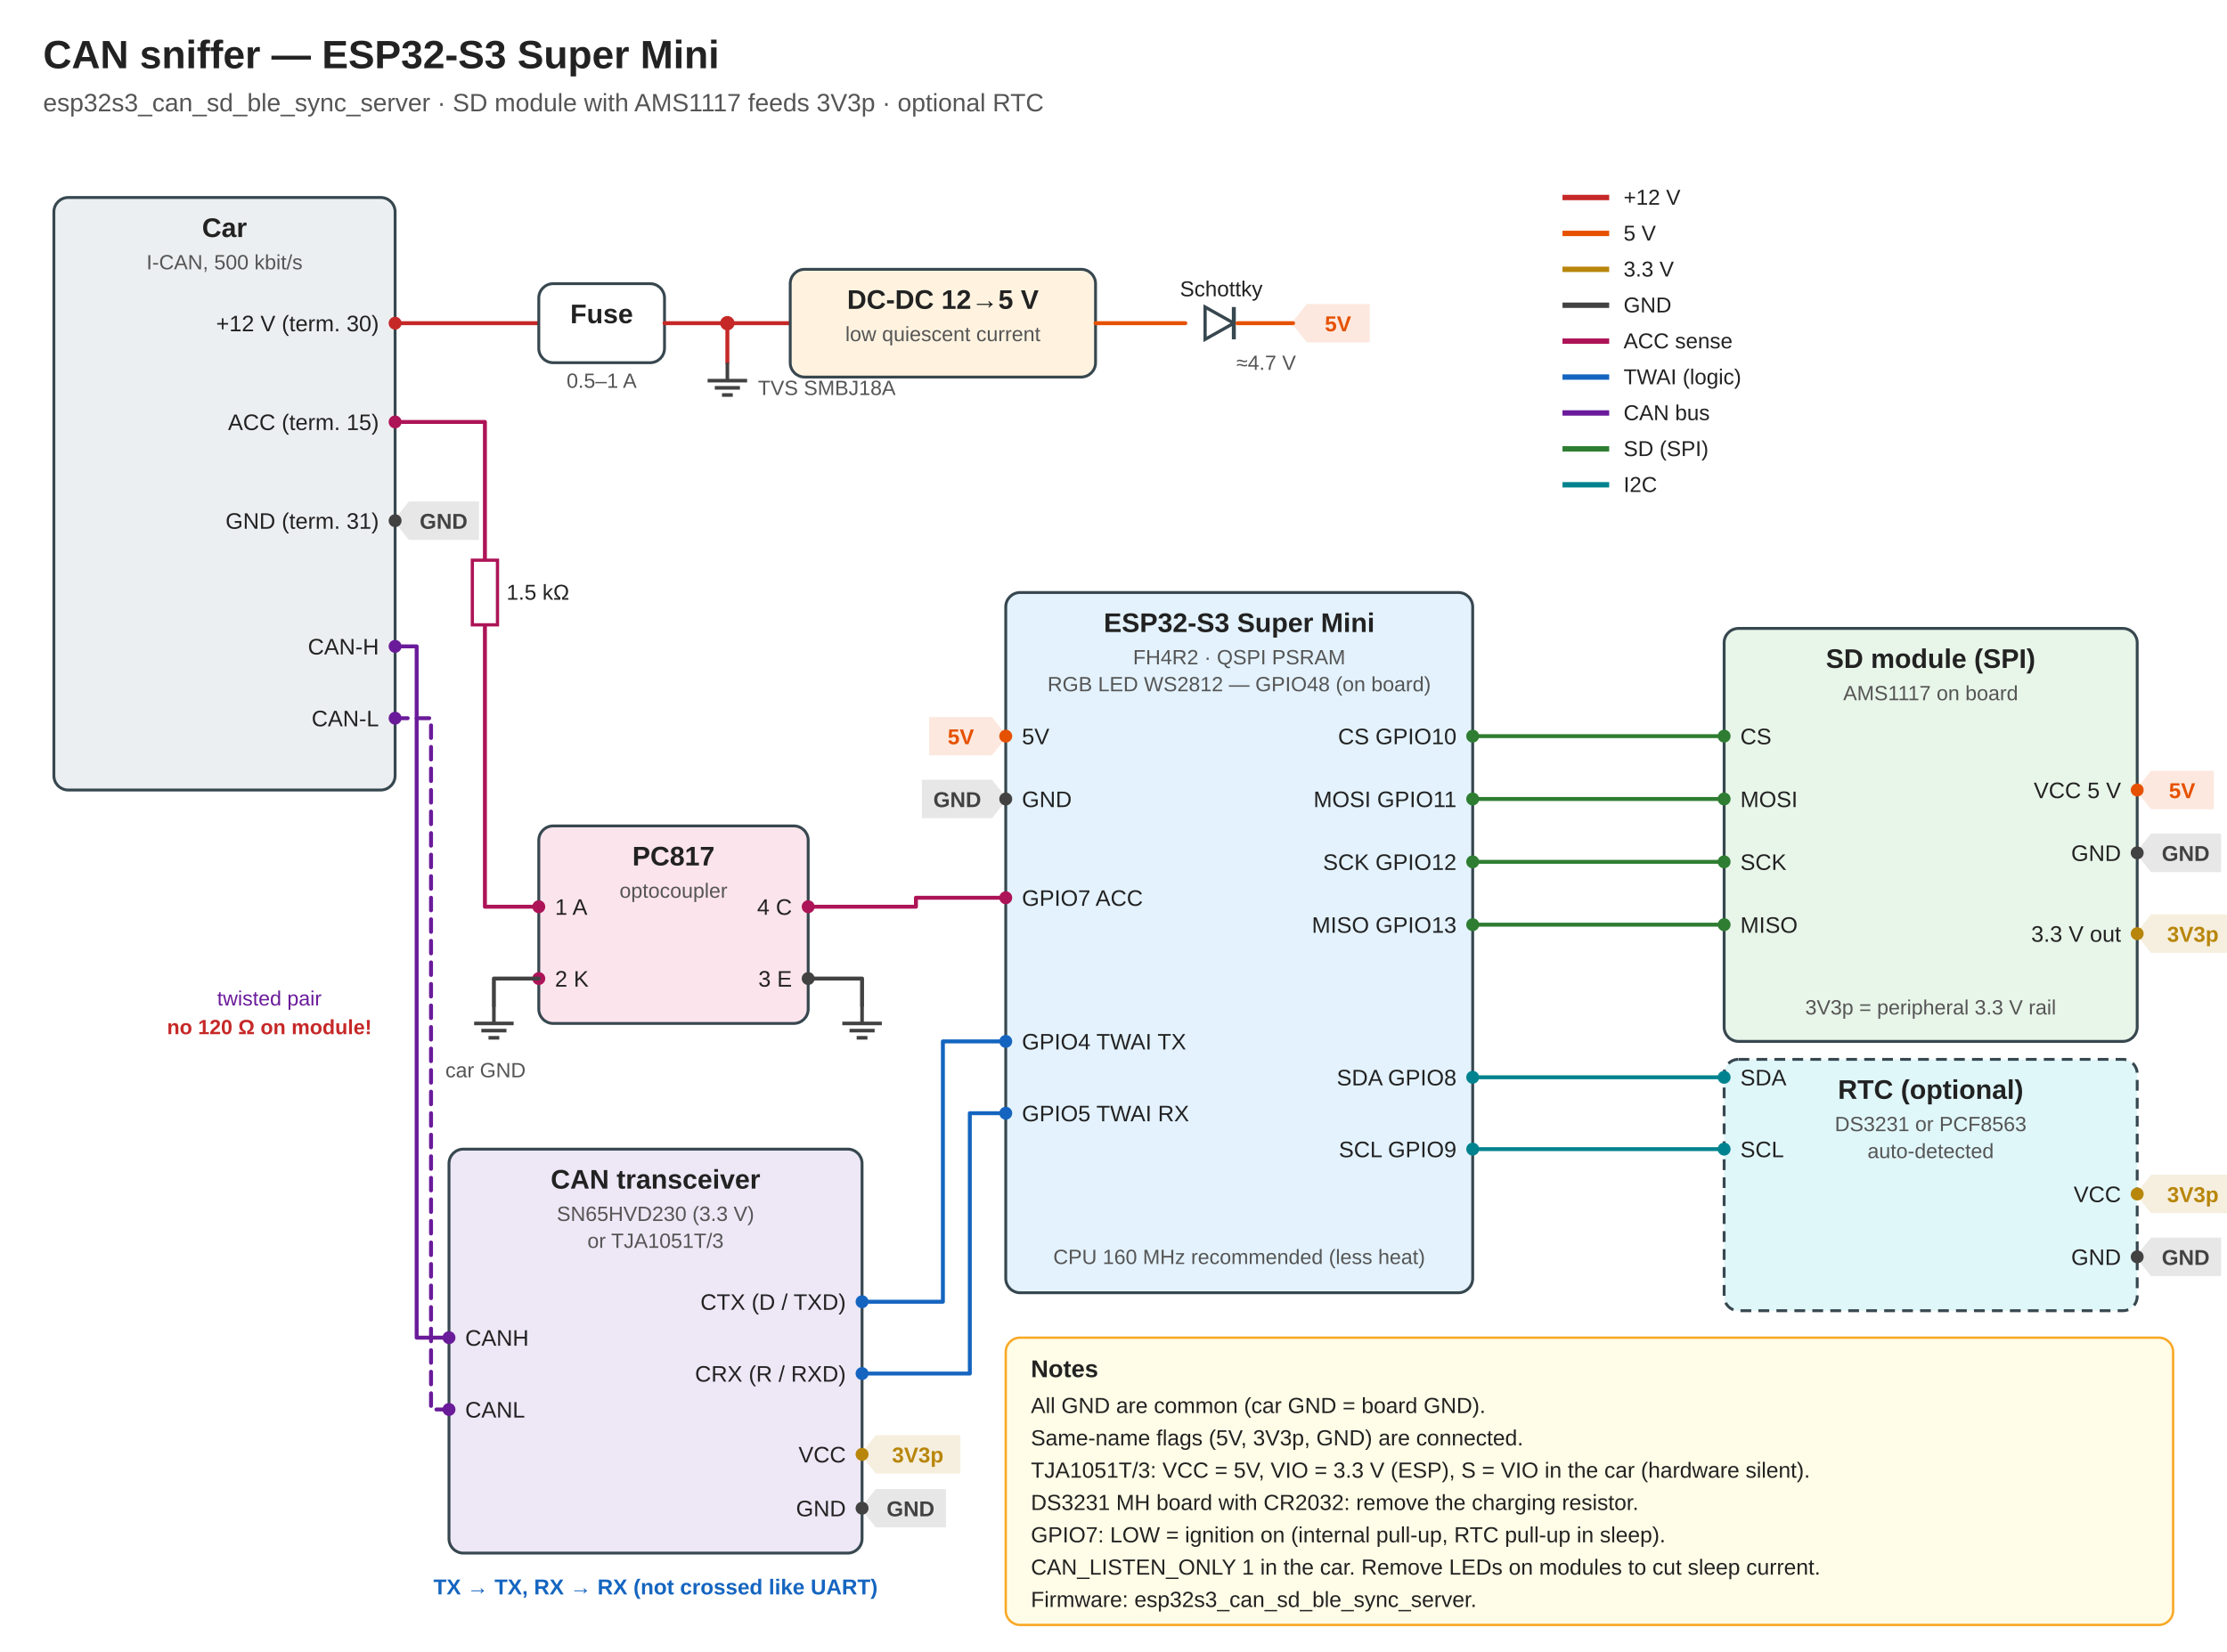
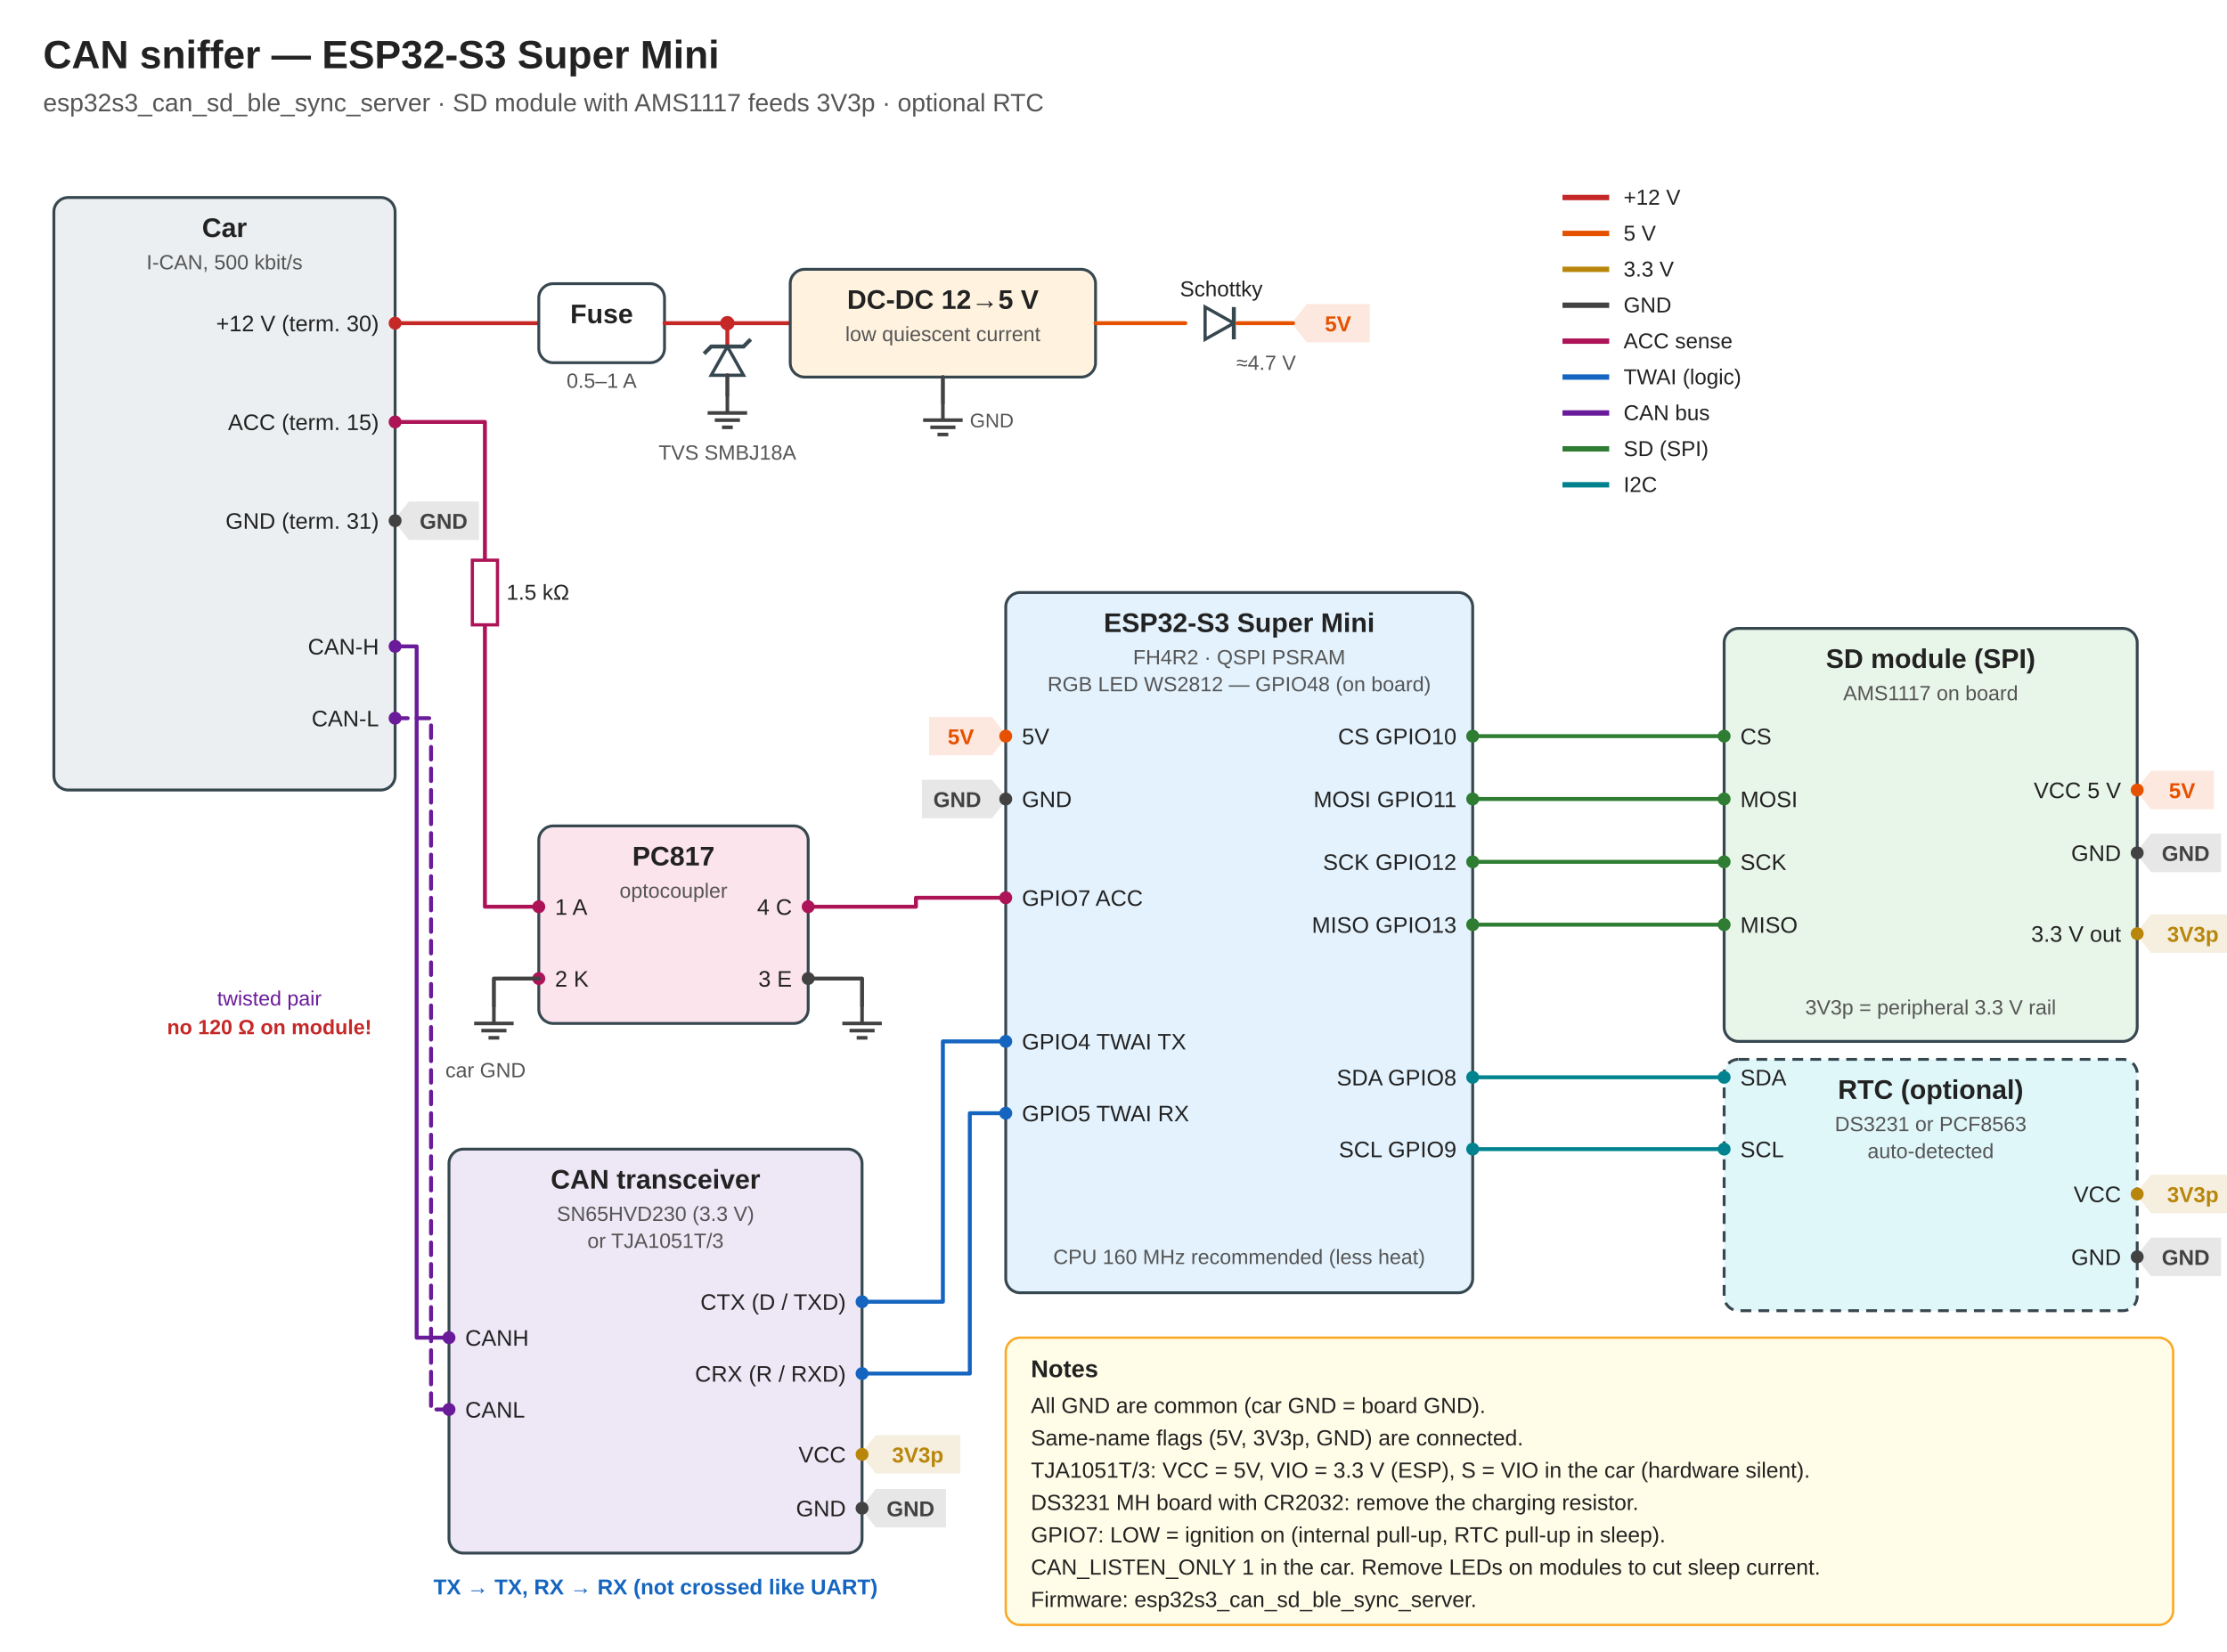
<svg xmlns="http://www.w3.org/2000/svg" width="1240" height="920" viewBox="0 0 1240 920">
  <rect x="0" y="0" width="1240" height="920" fill="#ffffff" />
  <text x="24" y="38" font-family="Segoe UI, Arial, sans-serif" font-size="22" fill="#222" text-anchor="start" font-weight="bold">CAN sniffer — ESP32-S3 Super Mini</text>
  <text x="24" y="62" font-family="Segoe UI, Arial, sans-serif" font-size="14" fill="#555" text-anchor="start" font-weight="normal">esp32s3_can_sd_ble_sync_server · SD module with AMS1117 feeds 3V3p · optional RTC</text>
  <rect x="30" y="110" width="190" height="330" rx="8" fill="#eceff1" stroke="#37474f" stroke-width="1.6" />
  <text x="125.0" y="132" font-family="Segoe UI, Arial, sans-serif" font-size="15" fill="#222" text-anchor="middle" font-weight="bold">Car</text>
  <text x="125.0" y="150" font-family="Segoe UI, Arial, sans-serif" font-size="11.5" fill="#555" text-anchor="middle" font-weight="normal">I-CAN, 500 kbit/s</text>
  <circle cx="220" cy="180" r="3.6" fill="#c62828" />
  <text x="211" y="184.5" font-family="Segoe UI, Arial, sans-serif" font-size="12.5" fill="#222" text-anchor="end" font-weight="normal">+12 V (term. 30)</text>
  <circle cx="220" cy="235" r="3.6" fill="#ad1457" />
  <text x="211" y="239.5" font-family="Segoe UI, Arial, sans-serif" font-size="12.5" fill="#222" text-anchor="end" font-weight="normal">ACC (term. 15)</text>
  <circle cx="220" cy="290" r="3.6" fill="#424242" />
  <text x="211" y="294.5" font-family="Segoe UI, Arial, sans-serif" font-size="12.5" fill="#222" text-anchor="end" font-weight="normal">GND (term. 31)</text>
  <circle cx="220" cy="360" r="3.6" fill="#6a1b9a" />
  <text x="211" y="364.5" font-family="Segoe UI, Arial, sans-serif" font-size="12.5" fill="#222" text-anchor="end" font-weight="normal">CAN-H</text>
  <circle cx="220" cy="400" r="3.6" fill="#6a1b9a" />
  <text x="211" y="404.5" font-family="Segoe UI, Arial, sans-serif" font-size="12.5" fill="#222" text-anchor="end" font-weight="normal">CAN-L</text>
  <polygon points="220,290 228,280 266,280 266,300 228,300" fill="#424242" opacity="0.13" stroke="#424242" stroke-width="1.4" />
  <text x="247.0" y="294.5" font-family="Segoe UI, Arial, sans-serif" font-size="12" fill="#424242" text-anchor="middle" font-weight="bold">GND</text>
  <polyline points="220,180 300,180" fill="none" stroke="#c62828" stroke-width="2.2" stroke-linejoin="round" stroke-linecap="round" />
  <rect x="300" y="158" width="70" height="44" rx="8" fill="#fff" stroke="#37474f" stroke-width="1.6" />
  <text x="335.0" y="180" font-family="Segoe UI, Arial, sans-serif" font-size="15" fill="#222" text-anchor="middle" font-weight="bold">Fuse</text>
  <text x="335" y="216" font-family="Segoe UI, Arial, sans-serif" font-size="11.5" fill="#555" text-anchor="middle" font-weight="normal">0.5–1 A</text>
  <polyline points="370,180 440,180" fill="none" stroke="#c62828" stroke-width="2.2" stroke-linejoin="round" stroke-linecap="round" />
  <circle cx="405" cy="180" r="4" fill="#c62828" />
-   <polyline points="405,180 405,202" fill="none" stroke="#c62828" stroke-width="2.2" stroke-linejoin="round" stroke-linecap="round" />
-   <line x1="405" y1="202" x2="405" y2="212" stroke="#424242" stroke-width="2" />
-   <line x1="394" y1="212" x2="416" y2="212" stroke="#424242" stroke-width="2" />
-   <line x1="398" y1="216" x2="412" y2="216" stroke="#424242" stroke-width="2" />
-   <line x1="402" y1="220" x2="408" y2="220" stroke="#424242" stroke-width="2" />
-   <text x="422" y="220" font-family="Segoe UI, Arial, sans-serif" font-size="11.5" fill="#555" text-anchor="start" font-weight="normal">TVS SMBJ18A</text>
+   <polyline points="405,180 405,192" fill="none" stroke="#c62828" stroke-width="2.2" stroke-linejoin="round" stroke-linecap="round" />
+   <polygon points="396,209 414,209 405,193" fill="#fff" stroke="#37474f" stroke-width="1.8" />
+   <polyline points="392,197 396,193 414,193 418,189" fill="none" stroke="#37474f" stroke-width="2.2" />
+   <polyline points="405,209 405,220" fill="none" stroke="#424242" stroke-width="2.2" stroke-linejoin="round" stroke-linecap="round" />
+   <line x1="405" y1="220" x2="405" y2="230" stroke="#424242" stroke-width="2" />
+   <line x1="394" y1="230" x2="416" y2="230" stroke="#424242" stroke-width="2" />
+   <line x1="398" y1="234" x2="412" y2="234" stroke="#424242" stroke-width="2" />
+   <line x1="402" y1="238" x2="408" y2="238" stroke="#424242" stroke-width="2" />
+   <text x="405" y="256" font-family="Segoe UI, Arial, sans-serif" font-size="11.5" fill="#555" text-anchor="middle" font-weight="normal">TVS SMBJ18A</text>
  <rect x="440" y="150" width="170" height="60" rx="8" fill="#fff3e0" stroke="#37474f" stroke-width="1.6" />
  <text x="525.0" y="172" font-family="Segoe UI, Arial, sans-serif" font-size="15" fill="#222" text-anchor="middle" font-weight="bold">DC-DC 12→5 V</text>
  <text x="525.0" y="190" font-family="Segoe UI, Arial, sans-serif" font-size="11.5" fill="#555" text-anchor="middle" font-weight="normal">low quiescent current</text>
+   <polyline points="525,210 525,224" fill="none" stroke="#424242" stroke-width="2.2" stroke-linejoin="round" stroke-linecap="round" />
+   <line x1="525" y1="224" x2="525" y2="234" stroke="#424242" stroke-width="2" />
+   <line x1="514" y1="234" x2="536" y2="234" stroke="#424242" stroke-width="2" />
+   <line x1="518" y1="238" x2="532" y2="238" stroke="#424242" stroke-width="2" />
+   <line x1="522" y1="242" x2="528" y2="242" stroke="#424242" stroke-width="2" />
+   <text x="540" y="238" font-family="Segoe UI, Arial, sans-serif" font-size="11" fill="#555" text-anchor="start" font-weight="normal">GND</text>
  <polyline points="610,180 660,180" fill="none" stroke="#e65100" stroke-width="2.2" stroke-linejoin="round" stroke-linecap="round" />
  <polygon points="671,171 671,189 687,180" fill="#fff" stroke="#37474f" stroke-width="1.8" />
  <line x1="687" y1="171" x2="687" y2="189" stroke="#37474f" stroke-width="2.2" />
  <text x="680" y="165" font-family="Segoe UI, Arial, sans-serif" font-size="12" fill="#222" text-anchor="middle" font-weight="normal">Schottky</text>
  <polyline points="689,180 720,180" fill="none" stroke="#e65100" stroke-width="2.2" stroke-linejoin="round" stroke-linecap="round" />
  <text x="705" y="206" font-family="Segoe UI, Arial, sans-serif" font-size="11.5" fill="#555" text-anchor="middle" font-weight="normal">≈4.7 V</text>
  <polygon points="720,180 728,170 762,170 762,190 728,190" fill="#e65100" opacity="0.13" stroke="#e65100" stroke-width="1.4" />
  <text x="745.0" y="184.5" font-family="Segoe UI, Arial, sans-serif" font-size="12" fill="#e65100" text-anchor="middle" font-weight="bold">5V</text>
  <rect x="560" y="330" width="260" height="390" rx="8" fill="#e3f2fd" stroke="#37474f" stroke-width="1.6" />
  <text x="690.0" y="352" font-family="Segoe UI, Arial, sans-serif" font-size="15" fill="#222" text-anchor="middle" font-weight="bold">ESP32-S3 Super Mini</text>
  <text x="690.0" y="370" font-family="Segoe UI, Arial, sans-serif" font-size="11.5" fill="#555" text-anchor="middle" font-weight="normal">FH4R2 · QSPI PSRAM</text>
  <text x="690.0" y="385" font-family="Segoe UI, Arial, sans-serif" font-size="11.5" fill="#555" text-anchor="middle" font-weight="normal">RGB LED WS2812 — GPIO48 (on board)</text>
  <circle cx="560" cy="410" r="3.6" fill="#e65100" />
  <text x="569" y="414.5" font-family="Segoe UI, Arial, sans-serif" font-size="12.5" fill="#222" text-anchor="start" font-weight="normal">5V</text>
  <polygon points="560,410 552,400 518,400 518,420 552,420" fill="#e65100" opacity="0.13" stroke="#e65100" stroke-width="1.4" />
  <text x="535.0" y="414.5" font-family="Segoe UI, Arial, sans-serif" font-size="12" fill="#e65100" text-anchor="middle" font-weight="bold">5V</text>
  <circle cx="560" cy="445" r="3.6" fill="#424242" />
  <text x="569" y="449.5" font-family="Segoe UI, Arial, sans-serif" font-size="12.5" fill="#222" text-anchor="start" font-weight="normal">GND</text>
  <polygon points="560,445 552,435 514,435 514,455 552,455" fill="#424242" opacity="0.13" stroke="#424242" stroke-width="1.4" />
  <text x="533.0" y="449.5" font-family="Segoe UI, Arial, sans-serif" font-size="12" fill="#424242" text-anchor="middle" font-weight="bold">GND</text>
  <circle cx="560" cy="500" r="3.6" fill="#ad1457" />
  <text x="569" y="504.5" font-family="Segoe UI, Arial, sans-serif" font-size="12.5" fill="#222" text-anchor="start" font-weight="normal">GPIO7  ACC</text>
  <circle cx="560" cy="580" r="3.6" fill="#1565c0" />
  <text x="569" y="584.5" font-family="Segoe UI, Arial, sans-serif" font-size="12.5" fill="#222" text-anchor="start" font-weight="normal">GPIO4  TWAI TX</text>
  <circle cx="560" cy="620" r="3.6" fill="#1565c0" />
  <text x="569" y="624.5" font-family="Segoe UI, Arial, sans-serif" font-size="12.5" fill="#222" text-anchor="start" font-weight="normal">GPIO5  TWAI RX</text>
  <circle cx="820" cy="410" r="3.6" fill="#2e7d32" />
  <text x="811" y="414.5" font-family="Segoe UI, Arial, sans-serif" font-size="12.5" fill="#222" text-anchor="end" font-weight="normal">CS  GPIO10</text>
  <circle cx="820" cy="445" r="3.6" fill="#2e7d32" />
  <text x="811" y="449.5" font-family="Segoe UI, Arial, sans-serif" font-size="12.5" fill="#222" text-anchor="end" font-weight="normal">MOSI  GPIO11</text>
  <circle cx="820" cy="480" r="3.6" fill="#2e7d32" />
  <text x="811" y="484.5" font-family="Segoe UI, Arial, sans-serif" font-size="12.5" fill="#222" text-anchor="end" font-weight="normal">SCK  GPIO12</text>
  <circle cx="820" cy="515" r="3.6" fill="#2e7d32" />
  <text x="811" y="519.5" font-family="Segoe UI, Arial, sans-serif" font-size="12.5" fill="#222" text-anchor="end" font-weight="normal">MISO  GPIO13</text>
  <circle cx="820" cy="600" r="3.6" fill="#00838f" />
  <text x="811" y="604.5" font-family="Segoe UI, Arial, sans-serif" font-size="12.5" fill="#222" text-anchor="end" font-weight="normal">SDA  GPIO8</text>
  <circle cx="820" cy="640" r="3.6" fill="#00838f" />
  <text x="811" y="644.5" font-family="Segoe UI, Arial, sans-serif" font-size="12.5" fill="#222" text-anchor="end" font-weight="normal">SCL  GPIO9</text>
  <text x="690.0" y="704" font-family="Segoe UI, Arial, sans-serif" font-size="11.5" fill="#555" text-anchor="middle" font-weight="normal">CPU 160 MHz recommended (less heat)</text>
  <rect x="300" y="460" width="150" height="110" rx="8" fill="#fce4ec" stroke="#37474f" stroke-width="1.6" />
  <text x="375.0" y="482" font-family="Segoe UI, Arial, sans-serif" font-size="15" fill="#222" text-anchor="middle" font-weight="bold">PC817</text>
  <text x="375.0" y="500" font-family="Segoe UI, Arial, sans-serif" font-size="11.5" fill="#555" text-anchor="middle" font-weight="normal">optocoupler</text>
  <circle cx="300" cy="505" r="3.6" fill="#ad1457" />
  <text x="309" y="509.5" font-family="Segoe UI, Arial, sans-serif" font-size="12.5" fill="#222" text-anchor="start" font-weight="normal">1 A</text>
  <circle cx="300" cy="545" r="3.6" fill="#ad1457" />
  <text x="309" y="549.5" font-family="Segoe UI, Arial, sans-serif" font-size="12.5" fill="#222" text-anchor="start" font-weight="normal">2 K</text>
  <circle cx="450" cy="505" r="3.6" fill="#ad1457" />
  <text x="441" y="509.5" font-family="Segoe UI, Arial, sans-serif" font-size="12.5" fill="#222" text-anchor="end" font-weight="normal">4 C</text>
  <circle cx="450" cy="545" r="3.6" fill="#424242" />
  <text x="441" y="549.5" font-family="Segoe UI, Arial, sans-serif" font-size="12.5" fill="#222" text-anchor="end" font-weight="normal">3 E</text>
  <polyline points="220,235 270,235 270,505 300,505" fill="none" stroke="#ad1457" stroke-width="2.2" stroke-linejoin="round" stroke-linecap="round" />
  <rect x="263" y="312" width="14" height="36" fill="#fff" stroke="#ad1457" stroke-width="1.8" />
  <text x="282" y="334" font-family="Segoe UI, Arial, sans-serif" font-size="12" fill="#222" text-anchor="start" font-weight="normal">1.5 kΩ</text>
  <polyline points="300,545 275,545 275,560" fill="none" stroke="#424242" stroke-width="2.2" stroke-linejoin="round" stroke-linecap="round" />
  <line x1="275" y1="560" x2="275" y2="570" stroke="#424242" stroke-width="2" />
  <line x1="264" y1="570" x2="286" y2="570" stroke="#424242" stroke-width="2" />
  <line x1="268" y1="574" x2="282" y2="574" stroke="#424242" stroke-width="2" />
  <line x1="272" y1="578" x2="278" y2="578" stroke="#424242" stroke-width="2" />
  <text x="248" y="600" font-family="Segoe UI, Arial, sans-serif" font-size="11.5" fill="#555" text-anchor="start" font-weight="normal">car GND</text>
  <polyline points="450,505 510,505 510,500 560,500" fill="none" stroke="#ad1457" stroke-width="2.2" stroke-linejoin="round" stroke-linecap="round" />
  <polyline points="450,545 480,545 480,560" fill="none" stroke="#424242" stroke-width="2.2" stroke-linejoin="round" stroke-linecap="round" />
  <line x1="480" y1="560" x2="480" y2="570" stroke="#424242" stroke-width="2" />
  <line x1="469" y1="570" x2="491" y2="570" stroke="#424242" stroke-width="2" />
  <line x1="473" y1="574" x2="487" y2="574" stroke="#424242" stroke-width="2" />
  <line x1="477" y1="578" x2="483" y2="578" stroke="#424242" stroke-width="2" />
  <rect x="250" y="640" width="230" height="225" rx="8" fill="#ede7f6" stroke="#37474f" stroke-width="1.6" />
  <text x="365.0" y="662" font-family="Segoe UI, Arial, sans-serif" font-size="15" fill="#222" text-anchor="middle" font-weight="bold">CAN transceiver</text>
  <text x="365.0" y="680" font-family="Segoe UI, Arial, sans-serif" font-size="11.5" fill="#555" text-anchor="middle" font-weight="normal">SN65HVD230 (3.3 V)</text>
  <text x="365.0" y="695" font-family="Segoe UI, Arial, sans-serif" font-size="11.5" fill="#555" text-anchor="middle" font-weight="normal">or TJA1051T/3</text>
  <circle cx="250" cy="745" r="3.6" fill="#6a1b9a" />
  <text x="259" y="749.5" font-family="Segoe UI, Arial, sans-serif" font-size="12.5" fill="#222" text-anchor="start" font-weight="normal">CANH</text>
  <circle cx="250" cy="785" r="3.6" fill="#6a1b9a" />
  <text x="259" y="789.5" font-family="Segoe UI, Arial, sans-serif" font-size="12.5" fill="#222" text-anchor="start" font-weight="normal">CANL</text>
  <circle cx="480" cy="725" r="3.6" fill="#1565c0" />
  <text x="471" y="729.5" font-family="Segoe UI, Arial, sans-serif" font-size="12.5" fill="#222" text-anchor="end" font-weight="normal">CTX (D / TXD)</text>
  <circle cx="480" cy="765" r="3.6" fill="#1565c0" />
  <text x="471" y="769.5" font-family="Segoe UI, Arial, sans-serif" font-size="12.5" fill="#222" text-anchor="end" font-weight="normal">CRX (R / RXD)</text>
  <circle cx="480" cy="810" r="3.6" fill="#b8860b" />
  <text x="471" y="814.5" font-family="Segoe UI, Arial, sans-serif" font-size="12.5" fill="#222" text-anchor="end" font-weight="normal">VCC</text>
  <circle cx="480" cy="840" r="3.6" fill="#424242" />
  <text x="471" y="844.5" font-family="Segoe UI, Arial, sans-serif" font-size="12.5" fill="#222" text-anchor="end" font-weight="normal">GND</text>
  <polygon points="480,810 488,800 534,800 534,820 488,820" fill="#b8860b" opacity="0.13" stroke="#b8860b" stroke-width="1.4" />
  <text x="511.0" y="814.5" font-family="Segoe UI, Arial, sans-serif" font-size="12" fill="#b8860b" text-anchor="middle" font-weight="bold">3V3p</text>
  <polygon points="480,840 488,830 526,830 526,850 488,850" fill="#424242" opacity="0.13" stroke="#424242" stroke-width="1.4" />
  <text x="507.0" y="844.5" font-family="Segoe UI, Arial, sans-serif" font-size="12" fill="#424242" text-anchor="middle" font-weight="bold">GND</text>
  <polyline points="220,360 232,360 232,745 250,745" fill="none" stroke="#6a1b9a" stroke-width="2.2" stroke-linejoin="round" stroke-linecap="round" />
  <polyline points="220,400 240,400 240,785 250,785" fill="none" stroke="#6a1b9a" stroke-width="2.2" stroke-linejoin="round" stroke-linecap="round" stroke-dasharray="7,5" />
  <text x="150" y="560" font-family="Segoe UI, Arial, sans-serif" font-size="11.5" fill="#6a1b9a" text-anchor="middle" font-weight="normal">twisted pair</text>
  <text x="150" y="576" font-family="Segoe UI, Arial, sans-serif" font-size="11.5" fill="#c62828" text-anchor="middle" font-weight="bold">no 120 Ω on module!</text>
  <polyline points="560,580 525,580 525,725 480,725" fill="none" stroke="#1565c0" stroke-width="2.2" stroke-linejoin="round" stroke-linecap="round" />
  <polyline points="560,620 540,620 540,765 480,765" fill="none" stroke="#1565c0" stroke-width="2.2" stroke-linejoin="round" stroke-linecap="round" />
  <text x="365" y="888" font-family="Segoe UI, Arial, sans-serif" font-size="12" fill="#1565c0" text-anchor="middle" font-weight="bold">TX → TX, RX → RX (not crossed like UART)</text>
  <rect x="960" y="350" width="230" height="230" rx="8" fill="#e8f5e9" stroke="#37474f" stroke-width="1.6" />
  <text x="1075.0" y="372" font-family="Segoe UI, Arial, sans-serif" font-size="15" fill="#222" text-anchor="middle" font-weight="bold">SD module (SPI)</text>
  <text x="1075.0" y="390" font-family="Segoe UI, Arial, sans-serif" font-size="11.5" fill="#555" text-anchor="middle" font-weight="normal">AMS1117 on board</text>
  <circle cx="960" cy="410" r="3.6" fill="#2e7d32" />
  <text x="969" y="414.5" font-family="Segoe UI, Arial, sans-serif" font-size="12.5" fill="#222" text-anchor="start" font-weight="normal">CS</text>
  <polyline points="820,410 960,410" fill="none" stroke="#2e7d32" stroke-width="2.2" stroke-linejoin="round" stroke-linecap="round" />
  <circle cx="960" cy="445" r="3.6" fill="#2e7d32" />
  <text x="969" y="449.5" font-family="Segoe UI, Arial, sans-serif" font-size="12.5" fill="#222" text-anchor="start" font-weight="normal">MOSI</text>
  <polyline points="820,445 960,445" fill="none" stroke="#2e7d32" stroke-width="2.2" stroke-linejoin="round" stroke-linecap="round" />
  <circle cx="960" cy="480" r="3.6" fill="#2e7d32" />
  <text x="969" y="484.5" font-family="Segoe UI, Arial, sans-serif" font-size="12.5" fill="#222" text-anchor="start" font-weight="normal">SCK</text>
  <polyline points="820,480 960,480" fill="none" stroke="#2e7d32" stroke-width="2.2" stroke-linejoin="round" stroke-linecap="round" />
  <circle cx="960" cy="515" r="3.6" fill="#2e7d32" />
  <text x="969" y="519.5" font-family="Segoe UI, Arial, sans-serif" font-size="12.5" fill="#222" text-anchor="start" font-weight="normal">MISO</text>
  <polyline points="820,515 960,515" fill="none" stroke="#2e7d32" stroke-width="2.2" stroke-linejoin="round" stroke-linecap="round" />
  <circle cx="1190" cy="440" r="3.6" fill="#e65100" />
  <text x="1181" y="444.5" font-family="Segoe UI, Arial, sans-serif" font-size="12.5" fill="#222" text-anchor="end" font-weight="normal">VCC 5 V</text>
  <polygon points="1190,440 1198,430 1232,430 1232,450 1198,450" fill="#e65100" opacity="0.13" stroke="#e65100" stroke-width="1.4" />
  <text x="1215.0" y="444.5" font-family="Segoe UI, Arial, sans-serif" font-size="12" fill="#e65100" text-anchor="middle" font-weight="bold">5V</text>
  <circle cx="1190" cy="475" r="3.6" fill="#424242" />
  <text x="1181" y="479.5" font-family="Segoe UI, Arial, sans-serif" font-size="12.5" fill="#222" text-anchor="end" font-weight="normal">GND</text>
  <polygon points="1190,475 1198,465 1236,465 1236,485 1198,485" fill="#424242" opacity="0.13" stroke="#424242" stroke-width="1.4" />
  <text x="1217.0" y="479.5" font-family="Segoe UI, Arial, sans-serif" font-size="12" fill="#424242" text-anchor="middle" font-weight="bold">GND</text>
  <circle cx="1190" cy="520" r="3.6" fill="#b8860b" />
  <text x="1181" y="524.5" font-family="Segoe UI, Arial, sans-serif" font-size="12.5" fill="#222" text-anchor="end" font-weight="normal">3.3 V out</text>
  <polygon points="1190,520 1198,510 1244,510 1244,530 1198,530" fill="#b8860b" opacity="0.13" stroke="#b8860b" stroke-width="1.4" />
  <text x="1221.0" y="524.5" font-family="Segoe UI, Arial, sans-serif" font-size="12" fill="#b8860b" text-anchor="middle" font-weight="bold">3V3p</text>
  <text x="1075" y="565" font-family="Segoe UI, Arial, sans-serif" font-size="11.5" fill="#555" text-anchor="middle" font-weight="normal">3V3p = peripheral 3.3 V rail</text>
  <rect x="960" y="590" width="230" height="140" rx="8" fill="#e0f7fa" stroke="#37474f" stroke-width="1.6" stroke-dasharray="6,4" />
  <text x="1075.0" y="612" font-family="Segoe UI, Arial, sans-serif" font-size="15" fill="#222" text-anchor="middle" font-weight="bold">RTC (optional)</text>
  <text x="1075.0" y="630" font-family="Segoe UI, Arial, sans-serif" font-size="11.5" fill="#555" text-anchor="middle" font-weight="normal">DS3231 or PCF8563</text>
  <text x="1075.0" y="645" font-family="Segoe UI, Arial, sans-serif" font-size="11.5" fill="#555" text-anchor="middle" font-weight="normal">auto-detected</text>
  <circle cx="960" cy="600" r="3.6" fill="#00838f" />
  <text x="969" y="604.5" font-family="Segoe UI, Arial, sans-serif" font-size="12.5" fill="#222" text-anchor="start" font-weight="normal">SDA</text>
  <polyline points="820,600 960,600" fill="none" stroke="#00838f" stroke-width="2.2" stroke-linejoin="round" stroke-linecap="round" />
  <circle cx="960" cy="640" r="3.6" fill="#00838f" />
  <text x="969" y="644.5" font-family="Segoe UI, Arial, sans-serif" font-size="12.5" fill="#222" text-anchor="start" font-weight="normal">SCL</text>
  <polyline points="820,640 960,640" fill="none" stroke="#00838f" stroke-width="2.2" stroke-linejoin="round" stroke-linecap="round" />
  <circle cx="1190" cy="665" r="3.6" fill="#b8860b" />
  <text x="1181" y="669.5" font-family="Segoe UI, Arial, sans-serif" font-size="12.5" fill="#222" text-anchor="end" font-weight="normal">VCC</text>
  <polygon points="1190,665 1198,655 1244,655 1244,675 1198,675" fill="#b8860b" opacity="0.13" stroke="#b8860b" stroke-width="1.4" />
  <text x="1221.0" y="669.5" font-family="Segoe UI, Arial, sans-serif" font-size="12" fill="#b8860b" text-anchor="middle" font-weight="bold">3V3p</text>
  <circle cx="1190" cy="700" r="3.6" fill="#424242" />
  <text x="1181" y="704.5" font-family="Segoe UI, Arial, sans-serif" font-size="12.5" fill="#222" text-anchor="end" font-weight="normal">GND</text>
  <polygon points="1190,700 1198,690 1236,690 1236,710 1198,710" fill="#424242" opacity="0.13" stroke="#424242" stroke-width="1.4" />
  <text x="1217.0" y="704.5" font-family="Segoe UI, Arial, sans-serif" font-size="12" fill="#424242" text-anchor="middle" font-weight="bold">GND</text>
  <line x1="870" y1="110" x2="896" y2="110" stroke="#c62828" stroke-width="3" />
  <text x="904" y="114" font-family="Segoe UI, Arial, sans-serif" font-size="12" fill="#222" text-anchor="start" font-weight="normal">+12 V</text>
  <line x1="870" y1="130" x2="896" y2="130" stroke="#e65100" stroke-width="3" />
  <text x="904" y="134" font-family="Segoe UI, Arial, sans-serif" font-size="12" fill="#222" text-anchor="start" font-weight="normal">5 V</text>
  <line x1="870" y1="150" x2="896" y2="150" stroke="#b8860b" stroke-width="3" />
  <text x="904" y="154" font-family="Segoe UI, Arial, sans-serif" font-size="12" fill="#222" text-anchor="start" font-weight="normal">3.3 V</text>
  <line x1="870" y1="170" x2="896" y2="170" stroke="#424242" stroke-width="3" />
  <text x="904" y="174" font-family="Segoe UI, Arial, sans-serif" font-size="12" fill="#222" text-anchor="start" font-weight="normal">GND</text>
  <line x1="870" y1="190" x2="896" y2="190" stroke="#ad1457" stroke-width="3" />
  <text x="904" y="194" font-family="Segoe UI, Arial, sans-serif" font-size="12" fill="#222" text-anchor="start" font-weight="normal">ACC sense</text>
  <line x1="870" y1="210" x2="896" y2="210" stroke="#1565c0" stroke-width="3" />
  <text x="904" y="214" font-family="Segoe UI, Arial, sans-serif" font-size="12" fill="#222" text-anchor="start" font-weight="normal">TWAI (logic)</text>
  <line x1="870" y1="230" x2="896" y2="230" stroke="#6a1b9a" stroke-width="3" />
  <text x="904" y="234" font-family="Segoe UI, Arial, sans-serif" font-size="12" fill="#222" text-anchor="start" font-weight="normal">CAN bus</text>
  <line x1="870" y1="250" x2="896" y2="250" stroke="#2e7d32" stroke-width="3" />
  <text x="904" y="254" font-family="Segoe UI, Arial, sans-serif" font-size="12" fill="#222" text-anchor="start" font-weight="normal">SD (SPI)</text>
  <line x1="870" y1="270" x2="896" y2="270" stroke="#00838f" stroke-width="3" />
  <text x="904" y="274" font-family="Segoe UI, Arial, sans-serif" font-size="12" fill="#222" text-anchor="start" font-weight="normal">I2C</text>
  <rect x="560" y="745" width="650" height="160" rx="8" fill="#fffde7" stroke="#f9a825" stroke-width="1.3" />
  <text x="574" y="767" font-family="Segoe UI, Arial, sans-serif" font-size="13.5" fill="#222" text-anchor="start" font-weight="bold">Notes</text>
  <text x="574" y="787" font-family="Segoe UI, Arial, sans-serif" font-size="12.2" fill="#222" text-anchor="start" font-weight="normal">All GND are common (car GND = board GND).</text>
  <text x="574" y="805" font-family="Segoe UI, Arial, sans-serif" font-size="12.2" fill="#222" text-anchor="start" font-weight="normal">Same-name flags (5V, 3V3p, GND) are connected.</text>
  <text x="574" y="823" font-family="Segoe UI, Arial, sans-serif" font-size="12.2" fill="#222" text-anchor="start" font-weight="normal">TJA1051T/3: VCC = 5V, VIO = 3.3 V (ESP), S = VIO in the car (hardware silent).</text>
  <text x="574" y="841" font-family="Segoe UI, Arial, sans-serif" font-size="12.2" fill="#222" text-anchor="start" font-weight="normal">DS3231 MH board with CR2032: remove the charging resistor.</text>
  <text x="574" y="859" font-family="Segoe UI, Arial, sans-serif" font-size="12.2" fill="#222" text-anchor="start" font-weight="normal">GPIO7: LOW = ignition on (internal pull-up, RTC pull-up in sleep).</text>
  <text x="574" y="877" font-family="Segoe UI, Arial, sans-serif" font-size="12.2" fill="#222" text-anchor="start" font-weight="normal">CAN_LISTEN_ONLY 1 in the car. Remove LEDs on modules to cut sleep current.</text>
  <text x="574" y="895" font-family="Segoe UI, Arial, sans-serif" font-size="12.2" fill="#222" text-anchor="start" font-weight="normal">Firmware: esp32s3_can_sd_ble_sync_server.</text>
</svg>
